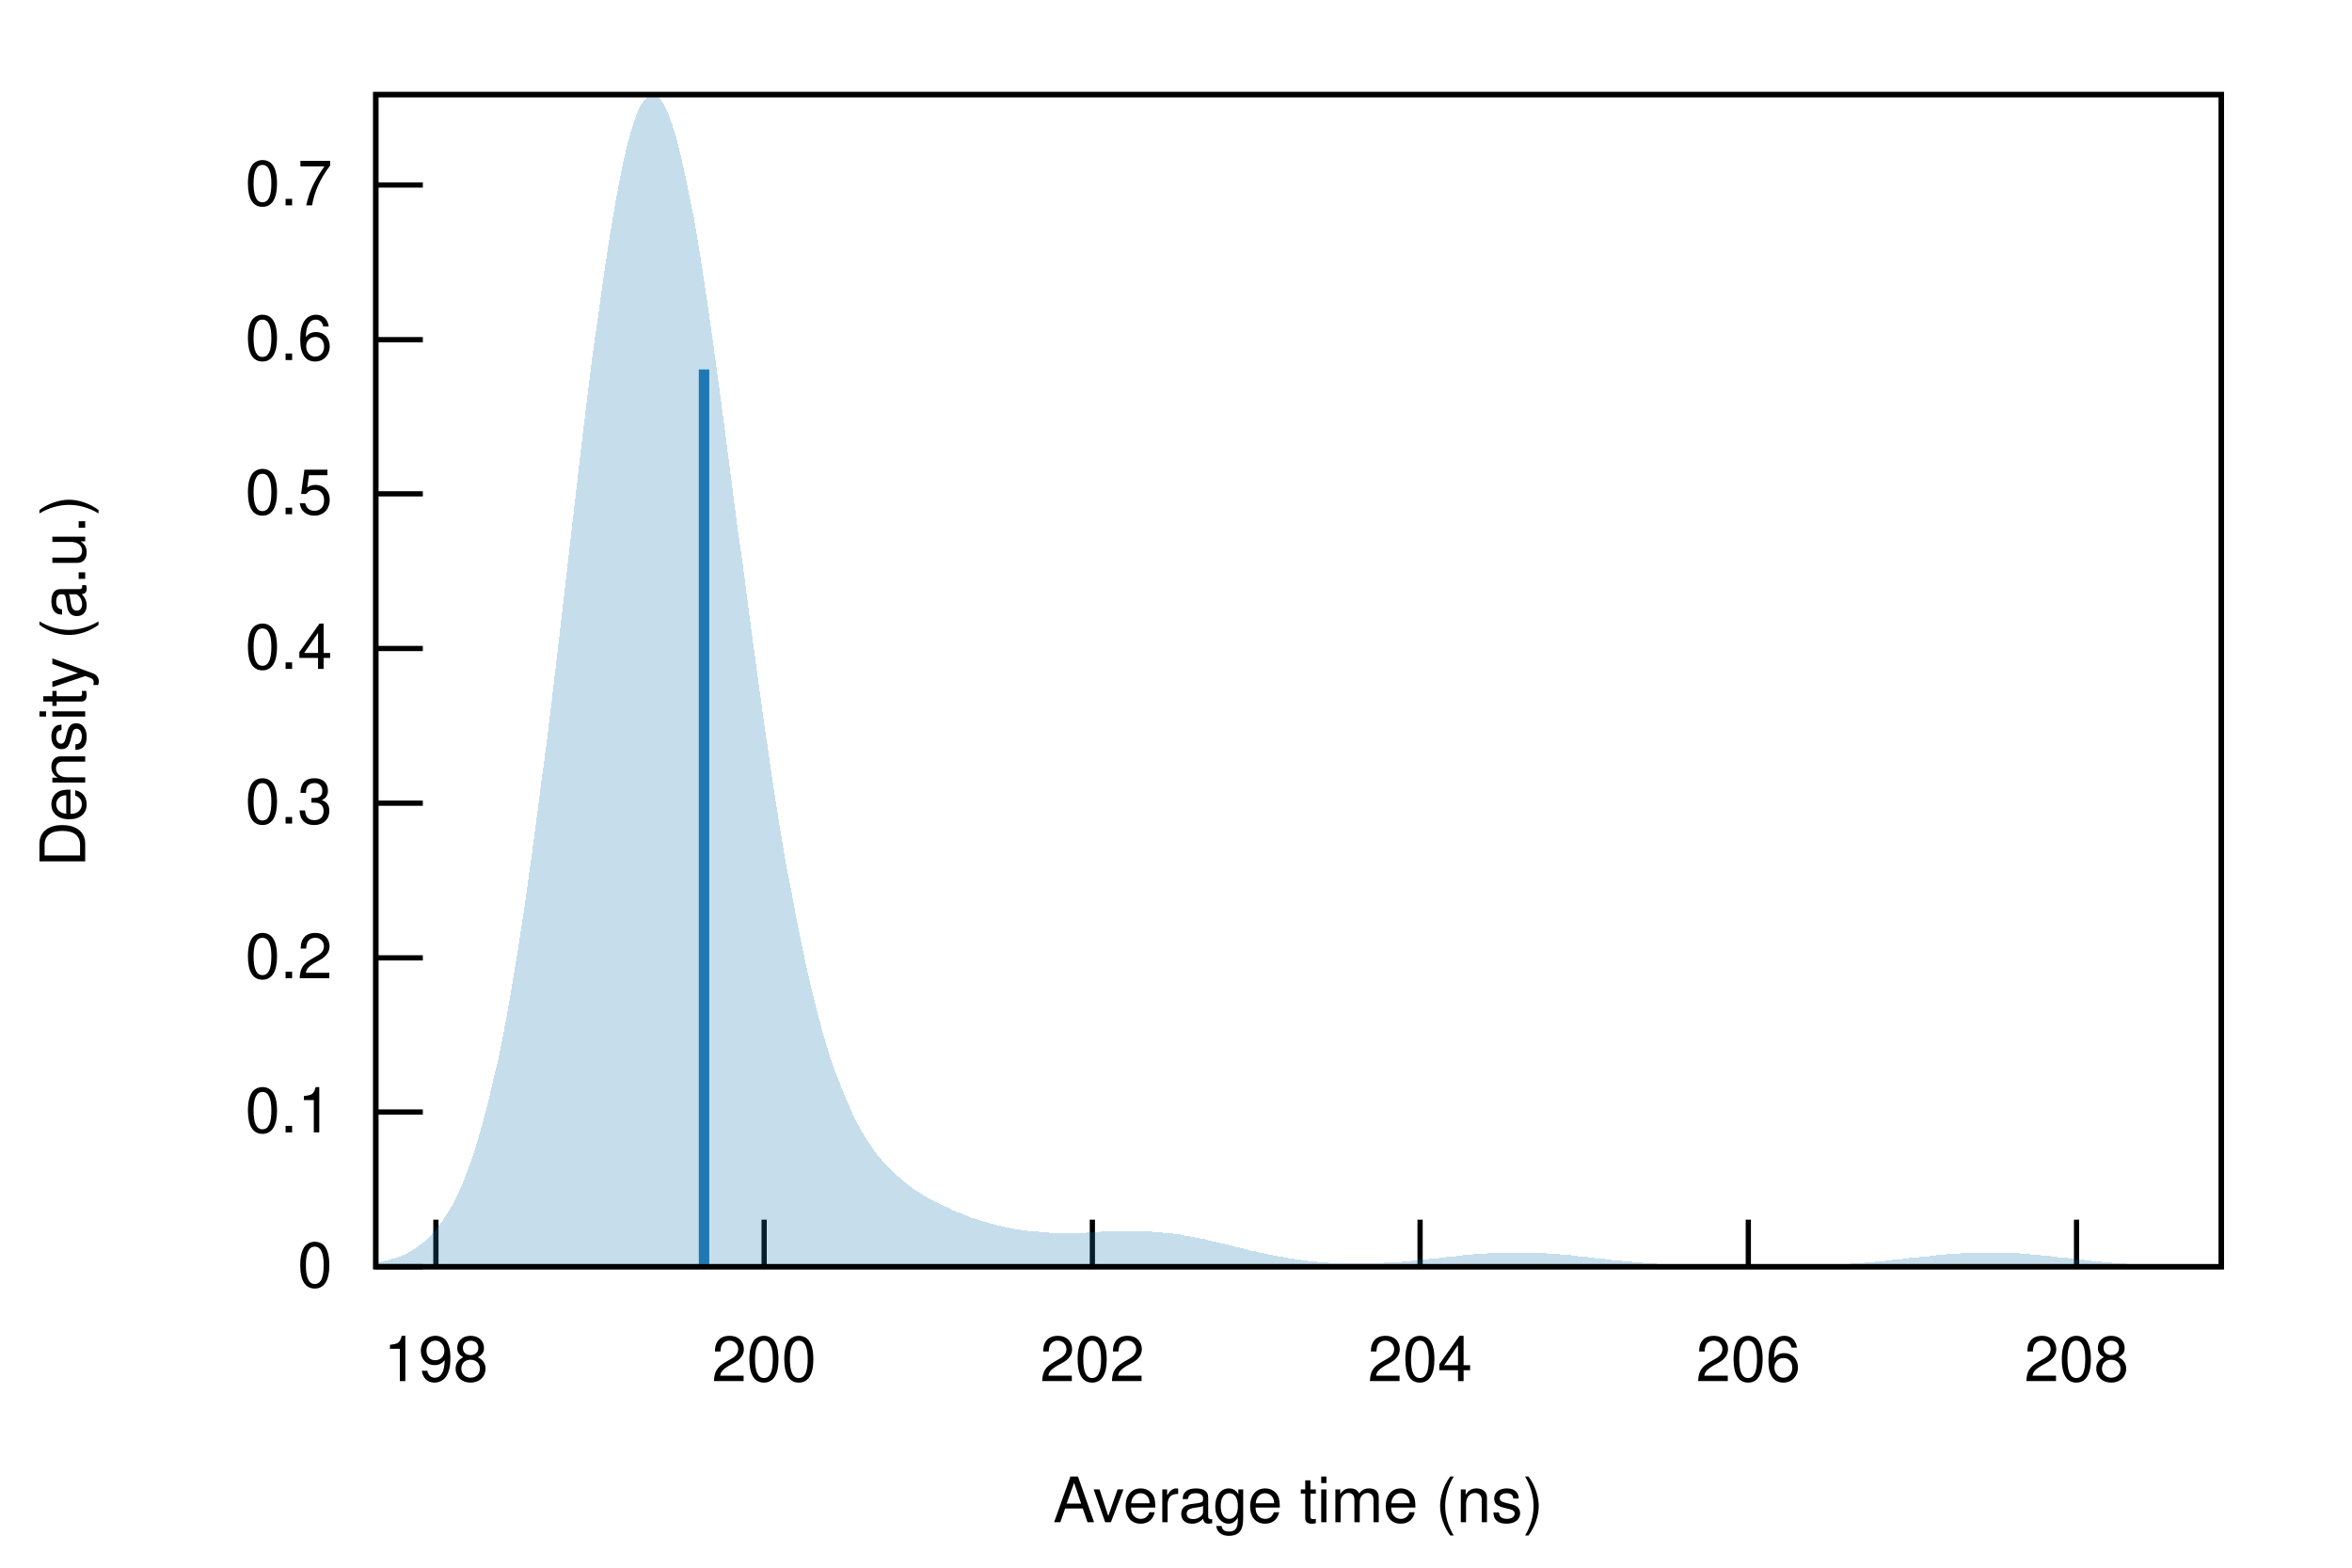
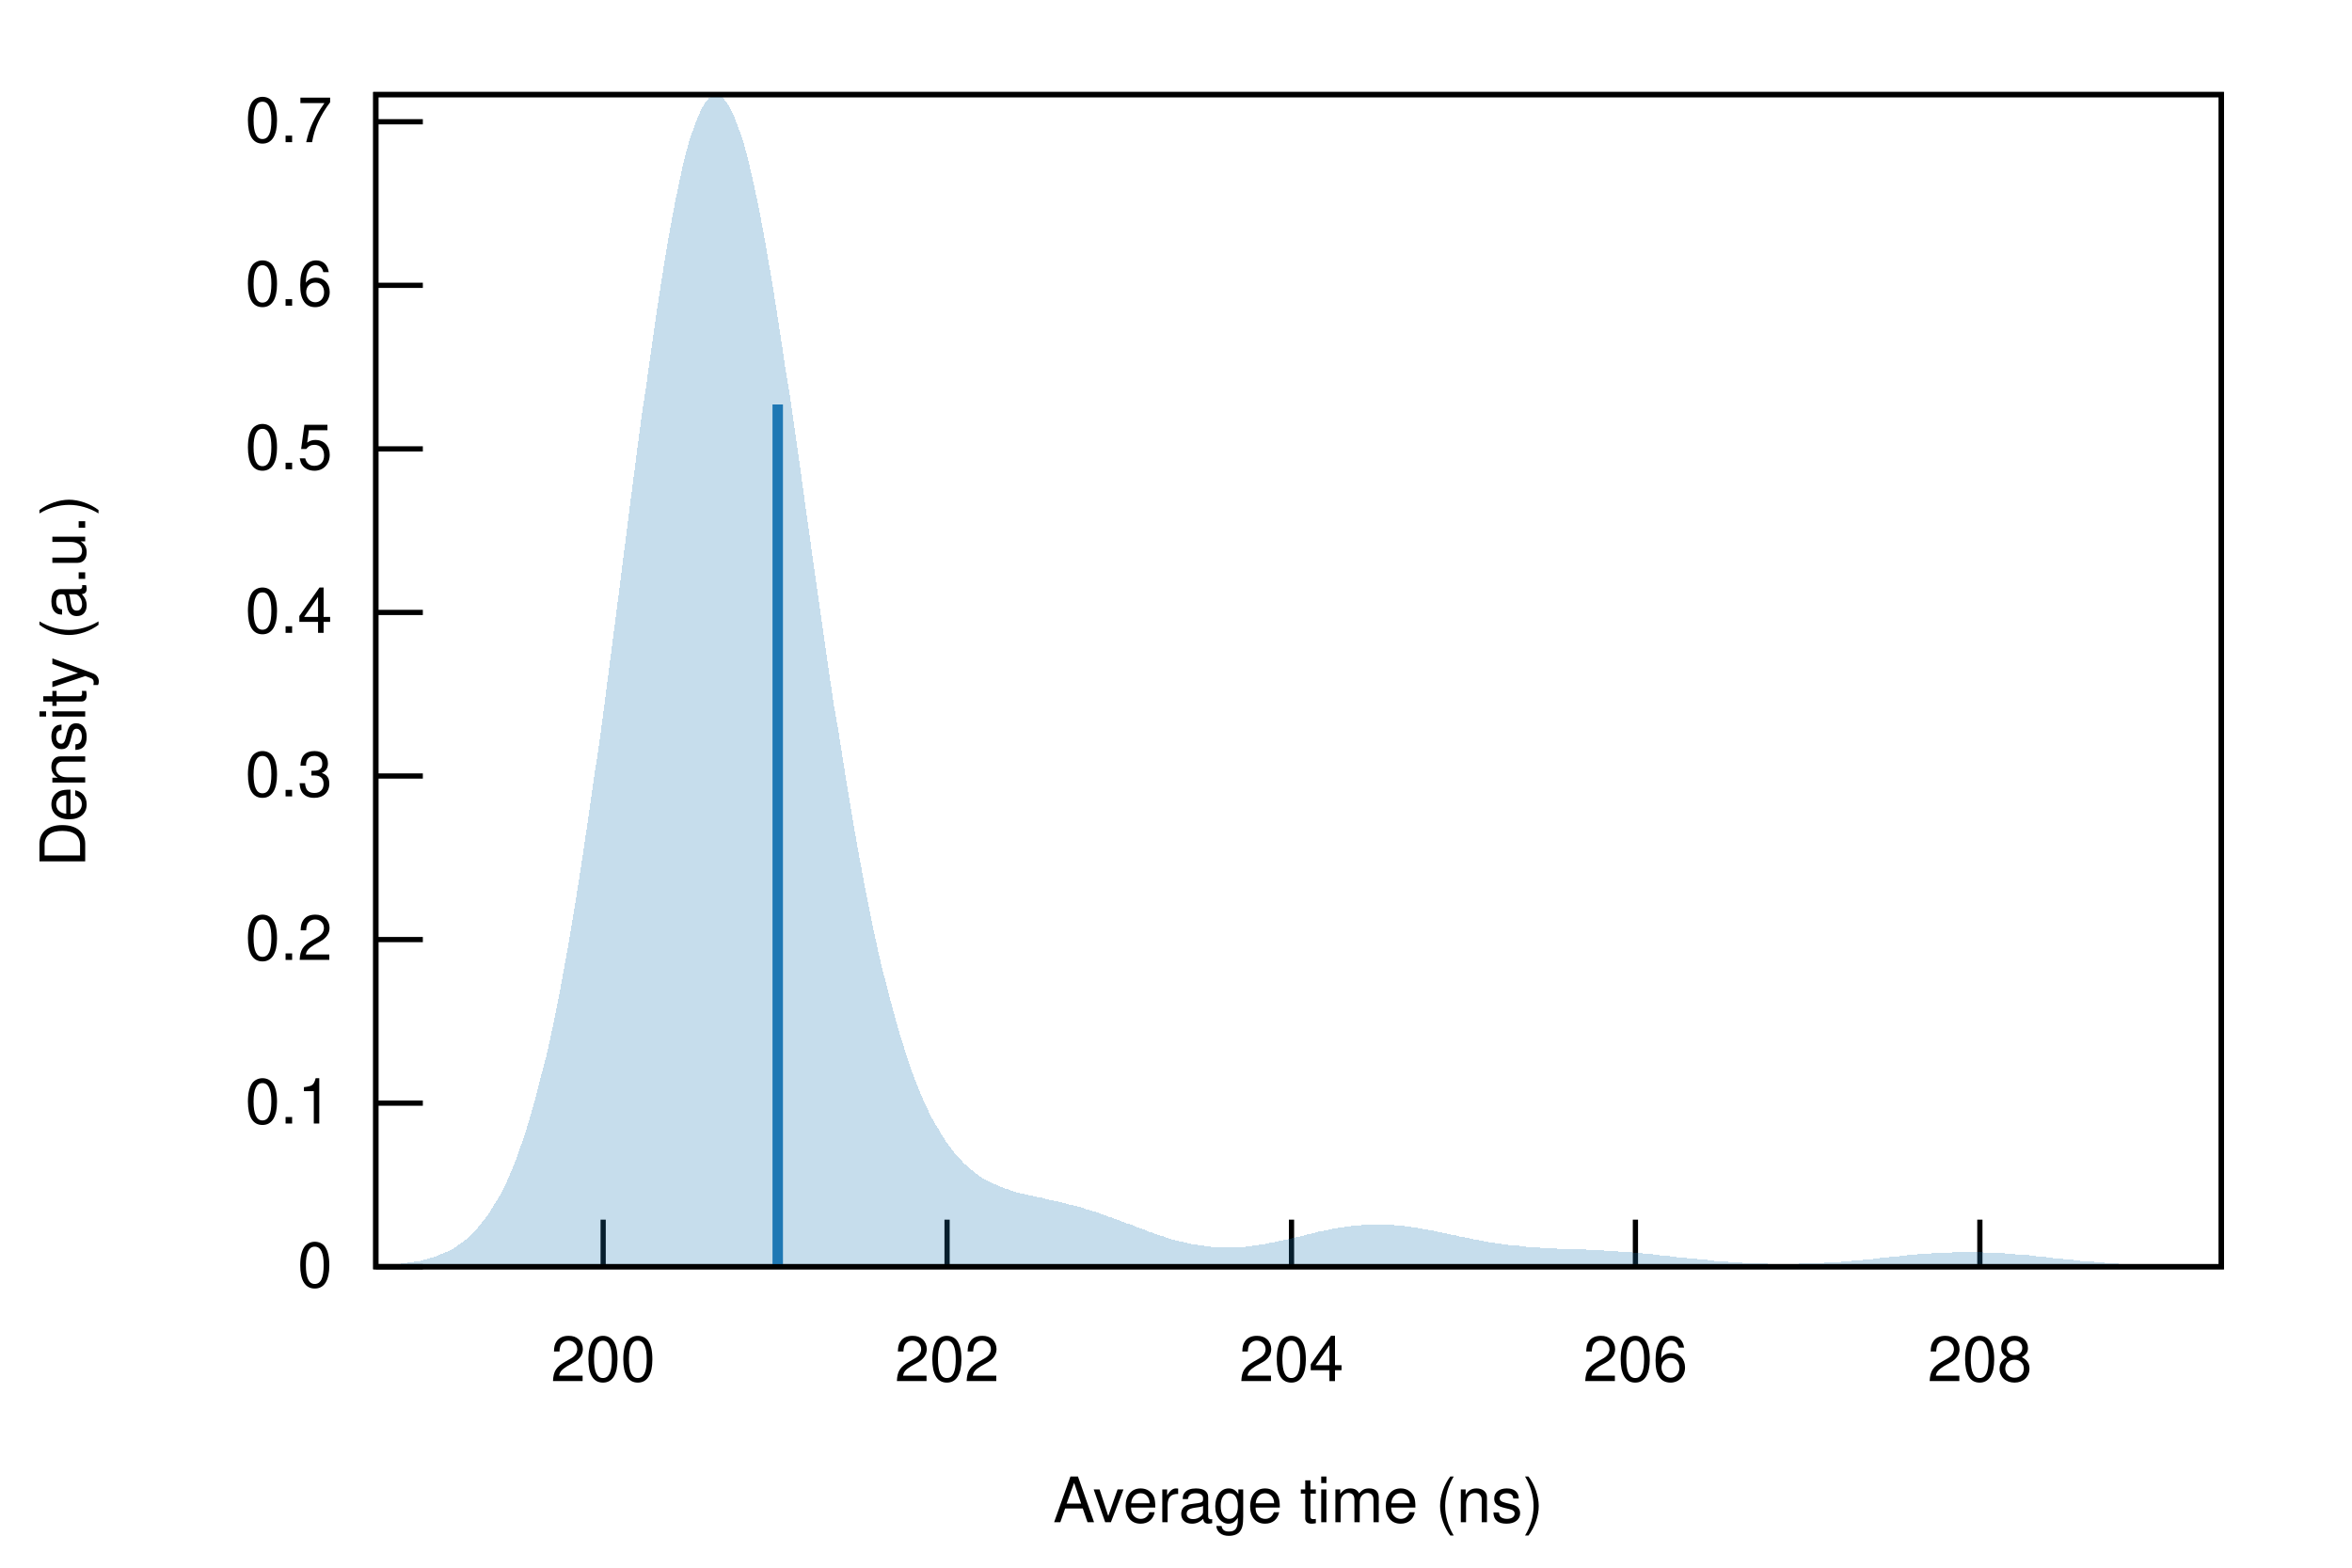
<svg xmlns="http://www.w3.org/2000/svg" xmlns:xlink="http://www.w3.org/1999/xlink" viewBox="0 0 450 300">
  <g id="gnuplot_canvas">
    <rect x="0" y="0" width="450" height="300" fill="none" />
    <defs>
      <circle id="gpDot" r="0.5" stroke-width="0.5" />
      <path id="gpPt0" stroke-width="0.222" stroke="currentColor" d="M-1,0 h2 M0,-1 v2" />
      <path id="gpPt1" stroke-width="0.222" stroke="currentColor" d="M-1,-1 L1,1 M1,-1 L-1,1" />
      <path id="gpPt2" stroke-width="0.222" stroke="currentColor" d="M-1,0 L1,0 M0,-1 L0,1 M-1,-1 L1,1 M-1,1 L1,-1" />
      <rect id="gpPt3" stroke-width="0.222" stroke="currentColor" x="-1" y="-1" width="2" height="2" />
      <rect id="gpPt4" stroke-width="0.222" stroke="currentColor" fill="currentColor" x="-1" y="-1" width="2" height="2" />
      <circle id="gpPt5" stroke-width="0.222" stroke="currentColor" cx="0" cy="0" r="1" />
      <use xlink:href="#gpPt5" id="gpPt6" fill="currentColor" stroke="none" />
      <path id="gpPt7" stroke-width="0.222" stroke="currentColor" d="M0,-1.33 L-1.33,0.67 L1.33,0.67 z" />
      <use xlink:href="#gpPt7" id="gpPt8" fill="currentColor" stroke="none" />
      <use xlink:href="#gpPt7" id="gpPt9" stroke="currentColor" transform="rotate(180)" />
      <use xlink:href="#gpPt9" id="gpPt10" fill="currentColor" stroke="none" />
      <use xlink:href="#gpPt3" id="gpPt11" stroke="currentColor" transform="rotate(45)" />
      <use xlink:href="#gpPt11" id="gpPt12" fill="currentColor" stroke="none" />
      <path id="gpPt13" stroke-width="0.222" stroke="currentColor" d="M0,1.330 L1.265,0.411 L0.782,-1.067 L-0.782,-1.076 L-1.265,0.411 z" />
      <use xlink:href="#gpPt13" id="gpPt14" fill="currentColor" stroke="none" />
      <filter id="textbox" filterUnits="objectBoundingBox" x="0" y="0" height="1" width="1">
        <feFlood flood-color="white" flood-opacity="1" result="bgnd" />
        <feComposite in="SourceGraphic" in2="bgnd" operator="atop" />
      </filter>
      <filter id="greybox" filterUnits="objectBoundingBox" x="0" y="0" height="1" width="1">
        <feFlood flood-color="lightgrey" flood-opacity="1" result="grey" />
        <feComposite in="SourceGraphic" in2="grey" operator="atop" />
      </filter>
    </defs>
    <g fill="none" color="white" stroke="currentColor" stroke-width="1.00" stroke-linecap="butt" stroke-linejoin="miter">
</g>
    <g fill="none" color="black" stroke="currentColor" stroke-width="1.00" stroke-linecap="butt" stroke-linejoin="miter">
      <path stroke="black" d="M71.9,242.4 L80.9,242.4  " />
      <g transform="translate(63.6,246.3)" stroke="none" fill="black" font-family="Helvetica" font-size="12.00" text-anchor="end">
        <text>
          <tspan font-family="Helvetica"> 0</tspan>
        </text>
      </g>
    </g>
    <g fill="none" color="black" stroke="currentColor" stroke-width="1.00" stroke-linecap="butt" stroke-linejoin="miter">
-       <path stroke="black" d="M71.9,212.8 L80.9,212.8  " />
-       <g transform="translate(63.6,216.7)" stroke="none" fill="black" font-family="Helvetica" font-size="12.00" text-anchor="end">
+       <path stroke="black" d="M71.9,211.1 L80.9,211.1  " />
+       <g transform="translate(63.6,215.0)" stroke="none" fill="black" font-family="Helvetica" font-size="12.00" text-anchor="end">
        <text>
          <tspan font-family="Helvetica"> 0.1</tspan>
        </text>
      </g>
    </g>
    <g fill="none" color="black" stroke="currentColor" stroke-width="1.00" stroke-linecap="butt" stroke-linejoin="miter">
-       <path stroke="black" d="M71.9,183.3 L80.9,183.3  " />
-       <g transform="translate(63.6,187.2)" stroke="none" fill="black" font-family="Helvetica" font-size="12.00" text-anchor="end">
+       <path stroke="black" d="M71.9,179.8 L80.9,179.8  " />
+       <g transform="translate(63.6,183.7)" stroke="none" fill="black" font-family="Helvetica" font-size="12.00" text-anchor="end">
        <text>
          <tspan font-family="Helvetica"> 0.2</tspan>
        </text>
      </g>
    </g>
    <g fill="none" color="black" stroke="currentColor" stroke-width="1.00" stroke-linecap="butt" stroke-linejoin="miter">
-       <path stroke="black" d="M71.9,153.7 L80.9,153.7  " />
-       <g transform="translate(63.6,157.6)" stroke="none" fill="black" font-family="Helvetica" font-size="12.00" text-anchor="end">
+       <path stroke="black" d="M71.9,148.5 L80.9,148.5  " />
+       <g transform="translate(63.6,152.4)" stroke="none" fill="black" font-family="Helvetica" font-size="12.00" text-anchor="end">
        <text>
          <tspan font-family="Helvetica"> 0.3</tspan>
        </text>
      </g>
    </g>
    <g fill="none" color="black" stroke="currentColor" stroke-width="1.00" stroke-linecap="butt" stroke-linejoin="miter">
-       <path stroke="black" d="M71.9,124.1 L80.9,124.1  " />
-       <g transform="translate(63.6,128.0)" stroke="none" fill="black" font-family="Helvetica" font-size="12.00" text-anchor="end">
+       <path stroke="black" d="M71.9,117.2 L80.9,117.2  " />
+       <g transform="translate(63.6,121.1)" stroke="none" fill="black" font-family="Helvetica" font-size="12.00" text-anchor="end">
        <text>
          <tspan font-family="Helvetica"> 0.4</tspan>
        </text>
      </g>
    </g>
    <g fill="none" color="black" stroke="currentColor" stroke-width="1.00" stroke-linecap="butt" stroke-linejoin="miter">
-       <path stroke="black" d="M71.9,94.5 L80.9,94.5  " />
-       <g transform="translate(63.6,98.4)" stroke="none" fill="black" font-family="Helvetica" font-size="12.00" text-anchor="end">
+       <path stroke="black" d="M71.9,85.9 L80.9,85.9  " />
+       <g transform="translate(63.6,89.8)" stroke="none" fill="black" font-family="Helvetica" font-size="12.00" text-anchor="end">
        <text>
          <tspan font-family="Helvetica"> 0.5</tspan>
        </text>
      </g>
    </g>
    <g fill="none" color="black" stroke="currentColor" stroke-width="1.00" stroke-linecap="butt" stroke-linejoin="miter">
-       <path stroke="black" d="M71.9,65.0 L80.9,65.0  " />
-       <g transform="translate(63.6,68.9)" stroke="none" fill="black" font-family="Helvetica" font-size="12.00" text-anchor="end">
+       <path stroke="black" d="M71.9,54.6 L80.9,54.6  " />
+       <g transform="translate(63.6,58.5)" stroke="none" fill="black" font-family="Helvetica" font-size="12.00" text-anchor="end">
        <text>
          <tspan font-family="Helvetica"> 0.6</tspan>
        </text>
      </g>
    </g>
    <g fill="none" color="black" stroke="currentColor" stroke-width="1.00" stroke-linecap="butt" stroke-linejoin="miter">
-       <path stroke="black" d="M71.9,35.4 L80.9,35.4  " />
-       <g transform="translate(63.6,39.3)" stroke="none" fill="black" font-family="Helvetica" font-size="12.00" text-anchor="end">
+       <path stroke="black" d="M71.9,23.3 L80.9,23.3  " />
+       <g transform="translate(63.6,27.2)" stroke="none" fill="black" font-family="Helvetica" font-size="12.00" text-anchor="end">
        <text>
          <tspan font-family="Helvetica"> 0.7</tspan>
        </text>
      </g>
    </g>
    <g fill="none" color="black" stroke="currentColor" stroke-width="1.00" stroke-linecap="butt" stroke-linejoin="miter">
-       <path stroke="black" d="M83.4,242.4 L83.4,233.4  " />
-       <g transform="translate(83.4,264.3)" stroke="none" fill="black" font-family="Helvetica" font-size="12.00" text-anchor="middle">
-         <text>
-           <tspan font-family="Helvetica"> 198</tspan>
-         </text>
-       </g>
-     </g>
-     <g fill="none" color="black" stroke="currentColor" stroke-width="1.00" stroke-linecap="butt" stroke-linejoin="miter">
-       <path stroke="black" d="M146.2,242.4 L146.2,233.4  " />
-       <g transform="translate(146.2,264.3)" stroke="none" fill="black" font-family="Helvetica" font-size="12.00" text-anchor="middle">
+       <path stroke="black" d="M115.4,242.4 L115.4,233.4  " />
+       <g transform="translate(115.4,264.3)" stroke="none" fill="black" font-family="Helvetica" font-size="12.00" text-anchor="middle">
        <text>
          <tspan font-family="Helvetica"> 200</tspan>
        </text>
      </g>
    </g>
    <g fill="none" color="black" stroke="currentColor" stroke-width="1.00" stroke-linecap="butt" stroke-linejoin="miter">
-       <path stroke="black" d="M209.0,242.4 L209.0,233.4  " />
-       <g transform="translate(209.0,264.3)" stroke="none" fill="black" font-family="Helvetica" font-size="12.00" text-anchor="middle">
+       <path stroke="black" d="M181.2,242.4 L181.2,233.4  " />
+       <g transform="translate(181.2,264.3)" stroke="none" fill="black" font-family="Helvetica" font-size="12.00" text-anchor="middle">
        <text>
          <tspan font-family="Helvetica"> 202</tspan>
        </text>
      </g>
    </g>
    <g fill="none" color="black" stroke="currentColor" stroke-width="1.00" stroke-linecap="butt" stroke-linejoin="miter">
-       <path stroke="black" d="M271.7,242.4 L271.7,233.4  " />
-       <g transform="translate(271.7,264.3)" stroke="none" fill="black" font-family="Helvetica" font-size="12.00" text-anchor="middle">
+       <path stroke="black" d="M247.1,242.4 L247.1,233.4  " />
+       <g transform="translate(247.1,264.3)" stroke="none" fill="black" font-family="Helvetica" font-size="12.00" text-anchor="middle">
        <text>
          <tspan font-family="Helvetica"> 204</tspan>
        </text>
      </g>
    </g>
    <g fill="none" color="black" stroke="currentColor" stroke-width="1.00" stroke-linecap="butt" stroke-linejoin="miter">
-       <path stroke="black" d="M334.5,242.4 L334.5,233.4  " />
-       <g transform="translate(334.5,264.3)" stroke="none" fill="black" font-family="Helvetica" font-size="12.00" text-anchor="middle">
+       <path stroke="black" d="M312.9,242.4 L312.9,233.4  " />
+       <g transform="translate(312.9,264.3)" stroke="none" fill="black" font-family="Helvetica" font-size="12.00" text-anchor="middle">
        <text>
          <tspan font-family="Helvetica"> 206</tspan>
        </text>
      </g>
    </g>
    <g fill="none" color="black" stroke="currentColor" stroke-width="1.00" stroke-linecap="butt" stroke-linejoin="miter">
-       <path stroke="black" d="M397.3,242.4 L397.3,233.4  " />
-       <g transform="translate(397.3,264.3)" stroke="none" fill="black" font-family="Helvetica" font-size="12.00" text-anchor="middle">
+       <path stroke="black" d="M378.8,242.4 L378.8,233.4  " />
+       <g transform="translate(378.8,264.3)" stroke="none" fill="black" font-family="Helvetica" font-size="12.00" text-anchor="middle">
        <text>
          <tspan font-family="Helvetica"> 208</tspan>
        </text>
      </g>
    </g>
    <g fill="none" color="black" stroke="currentColor" stroke-width="1.00" stroke-linecap="butt" stroke-linejoin="miter">
</g>
    <g fill="none" color="black" stroke="currentColor" stroke-width="1.00" stroke-linecap="butt" stroke-linejoin="miter">
      <path stroke="black" d="M71.9,18.1 L71.9,242.4 L425.0,242.4 L425.0,18.1 L71.9,18.1 Z  " />
    </g>
    <g fill="none" color="black" stroke="currentColor" stroke-width="1.00" stroke-linecap="butt" stroke-linejoin="miter">
      <g transform="translate(16.3,130.3) rotate(270)" stroke="none" fill="black" font-family="Helvetica" font-size="12.00" text-anchor="middle">
        <text>
          <tspan font-family="Helvetica">Density (a.u.)</tspan>
        </text>
      </g>
    </g>
    <g fill="none" color="black" stroke="currentColor" stroke-width="1.00" stroke-linecap="butt" stroke-linejoin="miter">
      <g transform="translate(248.4,291.3)" stroke="none" fill="black" font-family="Helvetica" font-size="12.00" text-anchor="middle">
        <text>
          <tspan font-family="Helvetica">Average time (ns)</tspan>
        </text>
      </g>
    </g>
    <g fill="none" color="black" stroke="currentColor" stroke-width="1.00" stroke-linecap="butt" stroke-linejoin="miter">
</g>
    <g id="gnuplot_plot_1">
      <g fill="none" color="black" stroke="currentColor" stroke-width="1.00" stroke-linecap="butt" stroke-linejoin="miter">
        <g stroke="none" shape-rendering="crispEdges">
-           <polygon fill="rgb( 31, 120, 180)" fill-opacity="0.25" points="71.9,241.7 72.6,241.5 73.3,241.4 74.0,241.2 74.7,241.0 75.4,240.8 76.1,240.6 76.9,240.3 77.6,240.0 78.3,239.6 79.0,239.2 79.7,238.7 80.4,238.2 81.1,237.7 81.8,237.0 82.5,236.3 83.2,235.5 83.9,234.6 84.6,233.7 85.3,232.6 86.1,231.4 86.8,230.1 87.5,228.7 88.2,227.2 88.9,225.5 89.6,223.6 90.3,221.7 91.0,219.5 91.7,217.2 92.4,214.7 93.1,212.0 93.8,209.2 94.5,206.1 95.3,202.9 96.0,199.4 96.7,195.8 97.4,191.9 98.1,187.8 98.8,183.6 99.5,179.1 100.2,174.5 100.9,169.6 101.6,164.6 102.3,159.4 103.0,154.1 103.7,148.6 104.5,142.9 105.2,137.1 105.9,131.3 106.6,125.3 107.3,119.3 108.0,113.3 108.7,107.2 109.4,101.1 110.1,95.1 110.8,89.1 111.5,83.1 112.2,77.3 112.9,71.7 113.6,66.2 114.4,60.8 115.1,55.7 115.8,50.8 116.5,46.2 117.2,41.9 117.9,37.9 118.6,34.2 119.3,30.8 120.0,27.8 120.7,25.2 121.4,23.0 122.1,21.2 122.8,19.8 123.6,18.8 124.3,18.3 125.0,18.1 125.7,18.4 126.4,19.0 127.1,20.1 127.8,21.6 128.5,23.5 129.2,25.7 129.9,28.3 130.6,31.3 131.3,34.5 132.0,38.1 132.8,41.9 133.5,46.0 134.2,50.4 134.9,55.0 135.6,59.7 136.3,64.6 137.0,69.7 137.7,74.9 138.4,80.1 139.1,85.5 139.8,90.9 140.5,96.3 141.2,101.7 142.0,107.2 142.7,112.5 143.4,117.9 144.1,123.1 144.8,128.3 145.5,133.4 146.2,138.4 146.9,143.2 147.6,148.0 148.3,152.6 149.0,157.0 149.7,161.3 150.4,165.4 151.2,169.4 151.9,173.2 152.6,176.9 153.3,180.3 154.0,183.7 154.7,186.8 155.4,189.8 156.1,192.6 156.8,195.3 157.5,197.9 158.2,200.2 158.9,202.5 159.6,204.6 160.4,206.6 161.1,208.4 161.8,210.1 162.5,211.7 163.2,213.3 163.9,214.7 164.6,216.0 165.3,217.2 166.0,218.3 166.7,219.4 167.4,220.4 168.1,221.3 168.8,222.1 169.6,222.9 170.3,223.7 171.0,224.4 171.7,225.0 172.4,225.6 173.1,226.2 173.8,226.8 174.5,227.3 175.2,227.8 175.9,228.2 176.6,228.7 177.3,229.1 178.0,229.5 178.7,229.9 179.5,230.2 180.2,230.6 180.9,230.9 181.6,231.2 182.3,231.6 183.0,231.9 183.7,232.1 184.4,232.4 185.1,232.7 185.8,233.0 186.5,233.2 187.2,233.4 187.9,233.7 188.7,233.9 189.4,234.1 190.1,234.3 190.8,234.5 191.5,234.6 192.2,234.8 192.9,234.9 193.6,235.1 194.3,235.2 195.0,235.3 195.7,235.4 196.4,235.5 197.1,235.6 197.9,235.7 198.6,235.7 199.3,235.8 200.0,235.8 200.7,235.9 201.4,235.9 202.1,235.9 202.8,235.9 203.5,235.9 204.2,235.9 204.9,235.9 205.6,235.9 206.3,235.9 207.1,235.9 207.8,235.9 208.5,235.8 209.2,235.8 209.9,235.8 210.6,235.7 211.3,235.7 212.0,235.7 212.7,235.7 213.4,235.6 214.1,235.6 214.8,235.6 215.5,235.6 216.3,235.6 217.0,235.6 217.7,235.6 218.4,235.6 219.1,235.6 219.8,235.7 220.5,235.7 221.2,235.8 221.9,235.8 222.6,235.9 223.3,236.0 224.0,236.0 224.7,236.1 225.5,236.2 226.2,236.3 226.9,236.5 227.6,236.6 228.3,236.7 229.0,236.9 229.7,237.0 230.4,237.1 231.1,237.3 231.8,237.5 232.5,237.6 233.2,237.8 233.9,238.0 234.7,238.1 235.4,238.3 236.1,238.5 236.8,238.7 237.5,238.8 238.2,239.0 238.9,239.2 239.6,239.4 240.3,239.5 241.0,239.7 241.7,239.8 242.4,240.0 243.1,240.1 243.9,240.3 244.6,240.4 245.3,240.5 246.0,240.7 246.7,240.8 247.4,240.9 248.1,241.0 248.8,241.1 249.5,241.2 250.2,241.3 250.9,241.4 251.6,241.4 252.3,241.5 253.0,241.6 253.8,241.6 254.5,241.7 255.2,241.7 255.9,241.7 256.6,241.8 257.3,241.8 258.0,241.8 258.7,241.8 259.4,241.8 260.1,241.8 260.8,241.8 261.5,241.8 262.2,241.8 263.0,241.7 263.7,241.7 264.4,241.7 265.1,241.6 265.8,241.6 266.5,241.6 267.2,241.5 267.9,241.5 268.6,241.4 269.3,241.3 270.0,241.3 270.7,241.2 271.4,241.1 272.2,241.1 272.9,241.0 273.6,240.9 274.3,240.8 275.0,240.8 275.7,240.7 276.4,240.6 277.1,240.5 277.8,240.5 278.5,240.4 279.2,240.3 279.9,240.2 280.6,240.2 281.4,240.1 282.1,240.0 282.8,240.0 283.5,239.9 284.2,239.9 284.9,239.8 285.6,239.8 286.3,239.7 287.0,239.7 287.7,239.7 288.4,239.7 289.1,239.7 289.8,239.7 290.6,239.7 291.3,239.7 292.0,239.7 292.7,239.7 293.4,239.7 294.1,239.7 294.8,239.8 295.5,239.8 296.2,239.9 296.9,239.9 297.6,240.0 298.3,240.0 299.0,240.1 299.8,240.2 300.5,240.2 301.2,240.3 301.9,240.4 302.6,240.5 303.3,240.5 304.0,240.6 304.7,240.7 305.4,240.8 306.1,240.9 306.8,240.9 307.5,241.0 308.2,241.1 309.0,241.2 309.7,241.2 310.4,241.3 311.1,241.4 311.8,241.4 312.5,241.5 313.2,241.6 313.9,241.6 314.6,241.7 315.3,241.7 316.0,241.8 316.7,241.8 317.4,241.9 318.2,241.9 318.9,242.0 319.6,242.0 320.3,242.0 321.0,242.1 321.7,242.1 322.4,242.1 323.1,242.2 323.8,242.2 324.5,242.2 325.2,242.2 325.9,242.2 326.6,242.3 327.3,242.3 328.1,242.3 328.8,242.3 329.5,242.3 330.2,242.3 330.9,242.3 331.6,242.3 332.3,242.3 333.0,242.3 333.7,242.3 334.4,242.3 335.1,242.3 335.8,242.3 336.5,242.3 337.3,242.3 338.0,242.3 338.7,242.3 339.4,242.3 340.1,242.3 340.8,242.3 341.5,242.3 342.2,242.3 342.9,242.3 343.6,242.3 344.3,242.3 345.0,242.2 345.7,242.2 346.5,242.2 347.2,242.2 347.9,242.2 348.6,242.1 349.3,242.1 350.0,242.1 350.7,242.0 351.4,242.0 352.1,242.0 352.8,241.9 353.5,241.9 354.2,241.8 354.9,241.8 355.7,241.7 356.4,241.7 357.1,241.6 357.8,241.5 358.5,241.5 359.2,241.4 359.9,241.4 360.6,241.3 361.3,241.2 362.0,241.1 362.7,241.1 363.4,241.0 364.1,240.9 364.9,240.8 365.6,240.7 366.3,240.7 367.0,240.6 367.7,240.5 368.4,240.4 369.1,240.4 369.8,240.3 370.5,240.2 371.2,240.1 371.9,240.1 372.6,240.0 373.3,240.0 374.1,239.9 374.8,239.9 375.5,239.8 376.2,239.8 376.9,239.7 377.6,239.7 378.3,239.7 379.0,239.7 379.7,239.7 380.4,239.7 381.1,239.7 381.8,239.7 382.5,239.7 383.3,239.7 384.0,239.7 384.7,239.8 385.4,239.8 386.1,239.8 386.8,239.9 387.5,239.9 388.2,240.0 388.9,240.1 389.6,240.1 390.3,240.2 391.0,240.3 391.7,240.3 392.4,240.4 393.2,240.5 393.9,240.6 394.6,240.7 395.3,240.7 396.0,240.8 396.7,240.9 397.4,241.0 398.1,241.0 398.8,241.1 399.5,241.2 400.2,241.3 400.9,241.3 401.6,241.4 402.4,241.5 403.1,241.5 403.8,241.6 404.5,241.7 405.2,241.7 405.9,241.8 406.6,241.8 407.3,241.9 408.0,241.9 408.7,242.0 409.4,242.0 410.1,242.0 410.8,242.1 411.6,242.1 412.3,242.1 413.0,242.2 413.7,242.2 414.4,242.2 415.1,242.2 415.8,242.2 416.5,242.3 417.2,242.3 417.9,242.3 418.6,242.3 419.3,242.3 420.0,242.3 420.8,242.3 421.5,242.3 422.2,242.3 422.9,242.4 423.6,242.4 424.3,242.4 425.0,242.4 425.0,242.4 424.3,242.4 423.6,242.4 422.9,242.4 422.2,242.4 421.5,242.4 420.8,242.4 420.0,242.4 419.3,242.4 418.6,242.4 417.9,242.4 417.2,242.4 416.5,242.4 415.8,242.4 415.1,242.4 414.4,242.4 413.7,242.4 413.0,242.4 412.3,242.4 411.6,242.4 410.8,242.4 410.1,242.4 409.4,242.4 408.7,242.4 408.0,242.4 407.3,242.4 406.6,242.4 405.9,242.4 405.2,242.4 404.5,242.4 403.8,242.4 403.1,242.4 402.4,242.4 401.6,242.4 400.9,242.4 400.2,242.4 399.5,242.4 398.8,242.4 398.1,242.4 397.4,242.4 396.7,242.4 396.0,242.4 395.3,242.4 394.6,242.4 393.9,242.4 393.2,242.4 392.4,242.4 391.7,242.4 391.0,242.4 390.3,242.4 389.6,242.4 388.9,242.4 388.2,242.4 387.5,242.4 386.8,242.4 386.1,242.4 385.4,242.4 384.7,242.4 384.0,242.4 383.3,242.4 382.5,242.4 381.8,242.4 381.1,242.4 380.4,242.4 379.7,242.4 379.0,242.4 378.3,242.4 377.6,242.4 376.9,242.4 376.2,242.4 375.5,242.4 374.8,242.4 374.1,242.4 373.3,242.4 372.6,242.4 371.9,242.4 371.2,242.4 370.5,242.4 369.8,242.4 369.1,242.4 368.4,242.4 367.7,242.4 367.0,242.4 366.3,242.4 365.6,242.4 364.9,242.4 364.1,242.4 363.4,242.4 362.7,242.4 362.0,242.4 361.3,242.4 360.6,242.4 359.9,242.4 359.2,242.4 358.5,242.4 357.8,242.4 357.1,242.4 356.4,242.4 355.7,242.4 354.9,242.4 354.2,242.4 353.5,242.4 352.8,242.4 352.1,242.4 351.4,242.4 350.7,242.4 350.0,242.4 349.3,242.4 348.6,242.4 347.9,242.4 347.2,242.4 346.5,242.4 345.7,242.4 345.0,242.4 344.3,242.4 343.6,242.4 342.9,242.4 342.2,242.4 341.5,242.4 340.8,242.4 340.1,242.4 339.4,242.4 338.7,242.4 338.0,242.4 337.3,242.4 336.5,242.4 335.8,242.4 335.1,242.4 334.4,242.4 333.7,242.4 333.0,242.4 332.3,242.4 331.6,242.4 330.9,242.4 330.2,242.4 329.5,242.4 328.8,242.4 328.1,242.4 327.3,242.4 326.6,242.4 325.9,242.4 325.2,242.4 324.5,242.4 323.8,242.4 323.1,242.4 322.4,242.4 321.7,242.4 321.0,242.4 320.3,242.4 319.6,242.4 318.9,242.4 318.2,242.4 317.4,242.4 316.7,242.4 316.0,242.4 315.3,242.4 314.6,242.4 313.9,242.4 313.2,242.4 312.5,242.4 311.8,242.4 311.1,242.4 310.4,242.4 309.7,242.4 309.0,242.4 308.2,242.4 307.5,242.4 306.8,242.4 306.1,242.4 305.4,242.4 304.7,242.4 304.0,242.4 303.3,242.4 302.6,242.4 301.9,242.4 301.2,242.4 300.5,242.4 299.8,242.4 299.0,242.4 298.3,242.4 297.6,242.4 296.9,242.4 296.2,242.4 295.5,242.4 294.8,242.4 294.1,242.4 293.4,242.4 292.7,242.4 292.0,242.4 291.3,242.4 290.6,242.4 289.8,242.4 289.1,242.4 288.4,242.4 287.7,242.4 287.0,242.4 286.3,242.4 285.6,242.4 284.9,242.4 284.2,242.4 283.5,242.4 282.8,242.4 282.1,242.4 281.4,242.4 280.6,242.4 279.9,242.4 279.2,242.4 278.5,242.4 277.8,242.4 277.1,242.4 276.4,242.4 275.7,242.4 275.0,242.4 274.3,242.4 273.6,242.4 272.9,242.4 272.2,242.4 271.4,242.4 270.7,242.4 270.0,242.4 269.3,242.4 268.6,242.4 267.9,242.4 267.2,242.4 266.5,242.4 265.8,242.4 265.1,242.4 264.4,242.4 263.7,242.4 263.0,242.4 262.2,242.4 261.5,242.4 260.8,242.4 260.1,242.4 259.4,242.4 258.7,242.4 258.0,242.4 257.3,242.4 256.6,242.4 255.9,242.4 255.2,242.4 254.5,242.4 253.8,242.4 253.0,242.4 252.3,242.4 251.6,242.4 250.9,242.4 250.2,242.4 249.5,242.4 248.8,242.4 248.1,242.4 247.4,242.4 246.7,242.4 246.0,242.4 245.3,242.4 244.6,242.4 243.9,242.4 243.1,242.4 242.4,242.4 241.7,242.4 241.0,242.4 240.3,242.4 239.6,242.4 238.9,242.4 238.2,242.4 237.5,242.4 236.8,242.4 236.1,242.4 235.4,242.4 234.7,242.4 233.9,242.4 233.2,242.4 232.5,242.4 231.8,242.4 231.1,242.4 230.4,242.4 229.7,242.4 229.0,242.4 228.3,242.4 227.6,242.4 226.9,242.4 226.2,242.4 225.5,242.4 224.7,242.4 224.0,242.4 223.3,242.4 222.6,242.4 221.9,242.4 221.2,242.4 220.5,242.4 219.8,242.4 219.1,242.4 218.4,242.4 217.7,242.4 217.0,242.4 216.3,242.4 215.5,242.4 214.8,242.4 214.1,242.4 213.4,242.4 212.7,242.4 212.0,242.4 211.3,242.4 210.6,242.4 209.9,242.4 209.2,242.4 208.5,242.4 207.8,242.4 207.1,242.4 206.3,242.4 205.6,242.4 204.9,242.4 204.2,242.4 203.5,242.4 202.8,242.4 202.1,242.4 201.4,242.4 200.7,242.4 200.0,242.4 199.3,242.4 198.6,242.4 197.9,242.4 197.1,242.4 196.4,242.4 195.7,242.4 195.0,242.4 194.3,242.4 193.6,242.4 192.9,242.4 192.2,242.4 191.5,242.4 190.8,242.4 190.1,242.4 189.4,242.4 188.7,242.4 187.9,242.4 187.2,242.4 186.5,242.4 185.8,242.4 185.1,242.4 184.4,242.4 183.7,242.4 183.0,242.4 182.3,242.4 181.6,242.4 180.9,242.4 180.2,242.4 179.5,242.4 178.7,242.4 178.0,242.4 177.3,242.4 176.6,242.4 175.9,242.4 175.2,242.4 174.5,242.4 173.8,242.4 173.1,242.4 172.4,242.4 171.7,242.4 171.0,242.4 170.3,242.4 169.6,242.4 168.8,242.4 168.1,242.4 167.4,242.4 166.7,242.4 166.0,242.4 165.3,242.4 164.6,242.4 163.9,242.4 163.2,242.4 162.5,242.4 161.8,242.4 161.1,242.4 160.4,242.4 159.6,242.4 158.9,242.4 158.2,242.4 157.5,242.4 156.8,242.4 156.1,242.4 155.4,242.4 154.7,242.4 154.0,242.4 153.3,242.4 152.6,242.4 151.9,242.4 151.2,242.4 150.4,242.4 149.7,242.4 149.0,242.4 148.3,242.4 147.6,242.4 146.9,242.4 146.2,242.4 145.5,242.4 144.8,242.4 144.1,242.4 143.4,242.4 142.7,242.4 142.0,242.4 141.2,242.4 140.5,242.4 139.8,242.4 139.1,242.4 138.4,242.4 137.7,242.4 137.0,242.4 136.3,242.4 135.6,242.4 134.9,242.4 134.2,242.4 133.5,242.4 132.8,242.4 132.0,242.4 131.3,242.4 130.6,242.4 129.9,242.4 129.2,242.4 128.5,242.4 127.8,242.4 127.1,242.4 126.4,242.4 125.7,242.4 125.0,242.4 124.3,242.4 123.6,242.4 122.8,242.4 122.1,242.4 121.4,242.4 120.7,242.4 120.0,242.4 119.3,242.4 118.6,242.4 117.9,242.4 117.2,242.4 116.5,242.4 115.8,242.4 115.1,242.4 114.4,242.4 113.6,242.4 112.9,242.4 112.2,242.4 111.5,242.4 110.8,242.4 110.1,242.4 109.4,242.4 108.7,242.4 108.0,242.4 107.3,242.4 106.6,242.4 105.9,242.4 105.2,242.4 104.5,242.4 103.7,242.4 103.0,242.4 102.3,242.4 101.6,242.4 100.9,242.4 100.2,242.4 99.5,242.4 98.8,242.4 98.1,242.4 97.4,242.4 96.7,242.4 96.0,242.4 95.3,242.4 94.5,242.4 93.8,242.4 93.1,242.4 92.4,242.4 91.7,242.4 91.0,242.4 90.3,242.4 89.6,242.4 88.9,242.4 88.2,242.4 87.5,242.4 86.8,242.4 86.1,242.4 85.3,242.4 84.6,242.4 83.9,242.4 83.2,242.4 82.5,242.4 81.8,242.4 81.1,242.4 80.4,242.4 79.7,242.4 79.0,242.4 78.3,242.4 77.6,242.4 76.9,242.4 76.1,242.4 75.4,242.4 74.7,242.4 74.0,242.4 73.3,242.4 72.6,242.4 71.9,242.4 " />
+           <polygon fill="rgb( 31, 120, 180)" fill-opacity="0.25" points="71.9,242.2 72.6,242.2 73.3,242.1 74.0,242.1 74.7,242.0 75.4,242.0 76.1,241.9 76.9,241.8 77.6,241.7 78.3,241.6 79.0,241.5 79.7,241.4 80.4,241.3 81.1,241.1 81.8,240.9 82.5,240.7 83.2,240.5 83.9,240.2 84.6,239.9 85.3,239.6 86.1,239.3 86.8,238.9 87.5,238.4 88.2,237.9 88.9,237.4 89.6,236.8 90.3,236.1 91.0,235.4 91.7,234.6 92.4,233.7 93.1,232.8 93.8,231.8 94.5,230.6 95.3,229.4 96.0,228.1 96.7,226.7 97.4,225.1 98.1,223.5 98.8,221.7 99.5,219.7 100.2,217.7 100.9,215.5 101.6,213.1 102.3,210.7 103.0,208.0 103.7,205.2 104.5,202.2 105.2,199.1 105.9,195.8 106.6,192.4 107.3,188.7 108.0,184.9 108.7,181.0 109.4,176.9 110.1,172.6 110.8,168.2 111.5,163.6 112.2,158.9 112.9,154.1 113.6,149.1 114.4,144.0 115.1,138.9 115.8,133.6 116.5,128.2 117.2,122.8 117.9,117.4 118.6,111.9 119.3,106.4 120.0,100.9 120.7,95.4 121.4,90.0 122.1,84.6 122.8,79.3 123.6,74.1 124.3,69.0 125.0,64.1 125.7,59.3 126.4,54.7 127.1,50.3 127.8,46.1 128.5,42.2 129.2,38.5 129.9,35.1 130.6,31.9 131.3,29.1 132.0,26.5 132.8,24.3 133.5,22.4 134.2,20.9 134.9,19.7 135.6,18.8 136.3,18.3 137.0,18.1 137.7,18.3 138.4,18.8 139.1,19.7 139.8,20.9 140.5,22.4 141.2,24.3 142.0,26.4 142.7,28.9 143.4,31.7 144.1,34.7 144.8,38.0 145.5,41.5 146.2,45.2 146.9,49.2 147.6,53.3 148.3,57.6 149.0,62.1 149.7,66.7 150.4,71.4 151.2,76.2 151.9,81.1 152.6,86.1 153.3,91.0 154.0,96.1 154.7,101.1 155.4,106.1 156.1,111.1 156.8,116.0 157.5,120.9 158.2,125.8 158.9,130.6 159.6,135.3 160.4,139.8 161.1,144.3 161.8,148.7 162.5,153.0 163.2,157.1 163.9,161.2 164.6,165.0 165.3,168.8 166.0,172.4 166.7,175.9 167.4,179.2 168.1,182.4 168.8,185.5 169.6,188.4 170.3,191.2 171.0,193.8 171.7,196.3 172.4,198.7 173.1,200.9 173.8,203.1 174.5,205.1 175.2,207.0 175.9,208.7 176.6,210.4 177.3,211.9 178.0,213.4 178.7,214.7 179.5,216.0 180.2,217.2 180.9,218.3 181.6,219.3 182.3,220.2 183.0,221.1 183.7,221.8 184.4,222.6 185.1,223.2 185.8,223.8 186.5,224.4 187.2,224.9 187.9,225.4 188.7,225.8 189.4,226.2 190.1,226.5 190.8,226.8 191.5,227.1 192.2,227.4 192.9,227.6 193.6,227.9 194.3,228.1 195.0,228.3 195.7,228.4 196.4,228.6 197.1,228.8 197.9,228.9 198.6,229.1 199.3,229.2 200.0,229.4 200.7,229.6 201.4,229.7 202.1,229.9 202.8,230.0 203.5,230.2 204.2,230.4 204.9,230.6 205.6,230.7 206.3,230.9 207.1,231.1 207.8,231.4 208.5,231.6 209.2,231.8 209.9,232.0 210.6,232.3 211.3,232.5 212.0,232.8 212.7,233.0 213.4,233.3 214.1,233.5 214.8,233.8 215.5,234.1 216.3,234.3 217.0,234.6 217.7,234.9 218.4,235.1 219.1,235.4 219.8,235.7 220.5,235.9 221.2,236.2 221.9,236.4 222.6,236.6 223.3,236.9 224.0,237.1 224.7,237.3 225.5,237.5 226.2,237.6 226.9,237.8 227.6,238.0 228.3,238.1 229.0,238.2 229.7,238.3 230.4,238.4 231.1,238.5 231.8,238.6 232.5,238.7 233.2,238.7 233.9,238.7 234.7,238.7 235.4,238.7 236.1,238.7 236.8,238.7 237.5,238.6 238.2,238.6 238.9,238.5 239.6,238.4 240.3,238.3 241.0,238.2 241.7,238.1 242.4,238.0 243.1,237.8 243.9,237.7 244.6,237.5 245.3,237.4 246.0,237.2 246.7,237.1 247.4,236.9 248.1,236.7 248.8,236.6 249.5,236.4 250.2,236.2 250.9,236.1 251.6,235.9 252.3,235.7 253.0,235.6 253.8,235.4 254.5,235.3 255.2,235.1 255.9,235.0 256.6,234.9 257.3,234.8 258.0,234.7 258.7,234.6 259.4,234.5 260.1,234.5 260.8,234.4 261.5,234.4 262.2,234.3 263.0,234.3 263.7,234.3 264.4,234.3 265.1,234.3 265.8,234.4 266.5,234.4 267.2,234.5 267.9,234.5 268.6,234.6 269.3,234.7 270.0,234.8 270.7,234.9 271.4,235.0 272.2,235.2 272.9,235.3 273.6,235.4 274.3,235.5 275.0,235.7 275.7,235.8 276.4,236.0 277.1,236.1 277.8,236.3 278.5,236.4 279.2,236.6 279.9,236.7 280.6,236.9 281.4,237.0 282.1,237.2 282.8,237.3 283.5,237.4 284.2,237.6 284.9,237.7 285.6,237.8 286.3,237.9 287.0,238.0 287.7,238.1 288.4,238.2 289.1,238.3 289.8,238.4 290.6,238.4 291.3,238.5 292.0,238.6 292.7,238.6 293.4,238.7 294.1,238.7 294.8,238.8 295.5,238.8 296.2,238.9 296.9,238.9 297.6,238.9 298.3,239.0 299.0,239.0 299.8,239.0 300.5,239.0 301.2,239.1 301.9,239.1 302.6,239.1 303.3,239.1 304.0,239.2 304.7,239.2 305.4,239.2 306.1,239.3 306.8,239.3 307.5,239.4 308.2,239.4 309.0,239.4 309.7,239.5 310.4,239.5 311.1,239.6 311.8,239.6 312.5,239.7 313.2,239.8 313.9,239.8 314.6,239.9 315.3,240.0 316.0,240.0 316.7,240.1 317.4,240.2 318.2,240.3 318.9,240.3 319.6,240.4 320.3,240.5 321.0,240.6 321.7,240.6 322.4,240.7 323.1,240.8 323.8,240.9 324.5,240.9 325.2,241.0 325.9,241.1 326.6,241.1 327.3,241.2 328.1,241.3 328.8,241.3 329.5,241.4 330.2,241.4 330.9,241.5 331.6,241.5 332.3,241.6 333.0,241.6 333.7,241.7 334.4,241.7 335.1,241.7 335.8,241.8 336.5,241.8 337.3,241.8 338.0,241.8 338.7,241.9 339.4,241.9 340.1,241.9 340.8,241.9 341.5,241.9 342.2,241.9 342.9,241.9 343.6,241.9 344.3,241.8 345.0,241.8 345.7,241.8 346.5,241.8 347.2,241.8 347.9,241.7 348.6,241.7 349.3,241.6 350.0,241.6 350.7,241.6 351.4,241.5 352.1,241.5 352.8,241.4 353.5,241.3 354.2,241.3 354.9,241.2 355.7,241.2 356.4,241.1 357.1,241.0 357.8,241.0 358.5,240.9 359.2,240.8 359.9,240.7 360.6,240.7 361.3,240.6 362.0,240.5 362.7,240.4 363.4,240.4 364.1,240.3 364.9,240.2 365.6,240.2 366.3,240.1 367.0,240.0 367.7,240.0 368.4,239.9 369.1,239.9 369.8,239.8 370.5,239.8 371.2,239.7 371.9,239.7 372.6,239.7 373.3,239.7 374.1,239.6 374.8,239.6 375.5,239.6 376.2,239.6 376.9,239.6 377.6,239.6 378.3,239.6 379.0,239.6 379.7,239.7 380.4,239.7 381.1,239.7 381.8,239.8 382.5,239.8 383.3,239.8 384.0,239.9 384.7,239.9 385.4,240.0 386.1,240.1 386.8,240.1 387.5,240.2 388.2,240.2 388.9,240.3 389.6,240.4 390.3,240.5 391.0,240.5 391.7,240.6 392.4,240.7 393.2,240.8 393.9,240.8 394.6,240.9 395.3,241.0 396.0,241.0 396.7,241.1 397.4,241.2 398.1,241.3 398.8,241.3 399.5,241.4 400.2,241.4 400.9,241.5 401.6,241.6 402.4,241.6 403.1,241.7 403.8,241.7 404.5,241.8 405.2,241.8 405.9,241.9 406.6,241.9 407.3,241.9 408.0,242.0 408.7,242.0 409.4,242.0 410.1,242.1 410.8,242.1 411.6,242.1 412.3,242.2 413.0,242.2 413.7,242.2 414.4,242.2 415.1,242.2 415.8,242.3 416.5,242.3 417.2,242.3 417.9,242.3 418.6,242.3 419.3,242.3 420.0,242.3 420.8,242.3 421.5,242.3 422.2,242.3 422.9,242.4 423.6,242.4 424.3,242.4 425.0,242.4 425.0,242.4 424.3,242.4 423.6,242.4 422.9,242.4 422.2,242.4 421.5,242.4 420.8,242.4 420.0,242.4 419.3,242.4 418.6,242.4 417.9,242.4 417.2,242.4 416.5,242.4 415.8,242.4 415.1,242.4 414.4,242.4 413.7,242.4 413.0,242.4 412.3,242.4 411.6,242.4 410.8,242.4 410.1,242.4 409.4,242.4 408.7,242.4 408.0,242.4 407.3,242.4 406.6,242.4 405.9,242.4 405.2,242.4 404.5,242.4 403.8,242.4 403.1,242.4 402.4,242.4 401.6,242.4 400.9,242.4 400.2,242.4 399.5,242.4 398.8,242.4 398.1,242.4 397.4,242.4 396.7,242.4 396.0,242.4 395.3,242.4 394.6,242.4 393.9,242.4 393.2,242.4 392.4,242.4 391.7,242.4 391.0,242.4 390.3,242.4 389.6,242.4 388.9,242.4 388.2,242.4 387.5,242.4 386.8,242.4 386.1,242.4 385.4,242.4 384.7,242.4 384.0,242.4 383.3,242.4 382.5,242.4 381.8,242.4 381.1,242.4 380.4,242.4 379.7,242.4 379.0,242.4 378.3,242.4 377.6,242.4 376.9,242.4 376.2,242.4 375.5,242.4 374.8,242.4 374.1,242.4 373.3,242.4 372.6,242.4 371.9,242.4 371.2,242.4 370.5,242.4 369.8,242.4 369.1,242.4 368.4,242.4 367.7,242.4 367.0,242.4 366.3,242.4 365.6,242.4 364.9,242.4 364.1,242.4 363.4,242.4 362.7,242.4 362.0,242.4 361.3,242.4 360.6,242.4 359.9,242.4 359.2,242.4 358.5,242.4 357.8,242.4 357.1,242.4 356.4,242.4 355.7,242.4 354.9,242.4 354.2,242.4 353.5,242.4 352.8,242.4 352.1,242.4 351.4,242.4 350.7,242.4 350.0,242.4 349.3,242.4 348.6,242.4 347.9,242.4 347.2,242.4 346.5,242.4 345.7,242.4 345.0,242.4 344.3,242.4 343.6,242.4 342.9,242.4 342.2,242.4 341.5,242.4 340.8,242.4 340.1,242.4 339.4,242.4 338.7,242.4 338.0,242.4 337.3,242.4 336.5,242.4 335.8,242.4 335.1,242.4 334.4,242.4 333.7,242.4 333.0,242.4 332.3,242.4 331.6,242.4 330.9,242.4 330.2,242.4 329.5,242.4 328.8,242.4 328.1,242.4 327.3,242.4 326.6,242.4 325.9,242.4 325.2,242.4 324.5,242.4 323.8,242.4 323.1,242.4 322.4,242.4 321.7,242.4 321.0,242.4 320.3,242.4 319.6,242.4 318.9,242.4 318.2,242.4 317.4,242.4 316.7,242.4 316.0,242.4 315.3,242.4 314.6,242.4 313.9,242.4 313.2,242.4 312.5,242.4 311.8,242.4 311.1,242.4 310.4,242.4 309.7,242.4 309.0,242.4 308.2,242.4 307.5,242.4 306.8,242.4 306.1,242.4 305.4,242.4 304.7,242.4 304.0,242.4 303.3,242.4 302.6,242.4 301.9,242.4 301.2,242.4 300.5,242.4 299.8,242.4 299.0,242.4 298.3,242.4 297.6,242.4 296.9,242.4 296.2,242.4 295.5,242.4 294.8,242.4 294.1,242.4 293.4,242.4 292.7,242.4 292.0,242.4 291.3,242.4 290.6,242.4 289.8,242.4 289.1,242.4 288.4,242.4 287.7,242.4 287.0,242.4 286.3,242.4 285.6,242.4 284.9,242.4 284.2,242.4 283.5,242.4 282.8,242.4 282.1,242.4 281.4,242.4 280.6,242.4 279.9,242.4 279.2,242.4 278.5,242.4 277.8,242.4 277.1,242.4 276.4,242.4 275.7,242.4 275.0,242.4 274.3,242.4 273.6,242.4 272.9,242.4 272.2,242.4 271.4,242.4 270.7,242.4 270.0,242.4 269.3,242.4 268.6,242.4 267.9,242.4 267.2,242.4 266.5,242.4 265.8,242.4 265.1,242.4 264.4,242.4 263.7,242.4 263.0,242.4 262.2,242.4 261.5,242.4 260.8,242.4 260.1,242.4 259.4,242.4 258.7,242.4 258.0,242.4 257.3,242.4 256.6,242.4 255.9,242.4 255.2,242.4 254.5,242.4 253.8,242.4 253.0,242.4 252.3,242.4 251.6,242.4 250.9,242.4 250.2,242.4 249.5,242.4 248.8,242.4 248.1,242.4 247.4,242.4 246.7,242.4 246.0,242.4 245.3,242.4 244.6,242.4 243.9,242.4 243.1,242.4 242.4,242.4 241.7,242.4 241.0,242.4 240.3,242.4 239.6,242.4 238.9,242.4 238.2,242.4 237.5,242.4 236.8,242.4 236.1,242.4 235.4,242.4 234.7,242.4 233.9,242.4 233.2,242.4 232.5,242.4 231.8,242.4 231.1,242.4 230.4,242.4 229.7,242.4 229.0,242.4 228.3,242.4 227.6,242.4 226.9,242.4 226.2,242.4 225.5,242.4 224.7,242.4 224.0,242.4 223.3,242.4 222.6,242.4 221.9,242.4 221.2,242.4 220.5,242.4 219.8,242.4 219.1,242.4 218.4,242.4 217.7,242.4 217.0,242.4 216.3,242.4 215.5,242.4 214.8,242.4 214.1,242.4 213.4,242.4 212.7,242.4 212.0,242.4 211.3,242.4 210.6,242.4 209.9,242.4 209.2,242.4 208.5,242.4 207.8,242.4 207.1,242.4 206.3,242.4 205.6,242.4 204.9,242.4 204.2,242.4 203.5,242.4 202.8,242.4 202.1,242.4 201.4,242.4 200.7,242.4 200.0,242.4 199.3,242.4 198.6,242.4 197.9,242.4 197.1,242.4 196.4,242.4 195.7,242.4 195.0,242.4 194.3,242.4 193.6,242.4 192.9,242.4 192.2,242.4 191.5,242.4 190.8,242.4 190.1,242.4 189.4,242.4 188.7,242.4 187.9,242.4 187.2,242.4 186.5,242.4 185.8,242.4 185.1,242.4 184.4,242.4 183.7,242.4 183.0,242.4 182.3,242.4 181.6,242.4 180.9,242.4 180.2,242.4 179.5,242.4 178.7,242.4 178.0,242.4 177.3,242.4 176.6,242.4 175.9,242.4 175.2,242.4 174.5,242.4 173.8,242.4 173.1,242.4 172.4,242.4 171.7,242.4 171.0,242.4 170.3,242.4 169.6,242.4 168.8,242.4 168.1,242.4 167.4,242.4 166.7,242.4 166.0,242.4 165.3,242.4 164.6,242.4 163.9,242.4 163.2,242.4 162.5,242.4 161.8,242.4 161.1,242.4 160.4,242.4 159.6,242.4 158.9,242.4 158.2,242.4 157.5,242.4 156.8,242.4 156.1,242.4 155.4,242.4 154.7,242.4 154.0,242.4 153.3,242.4 152.6,242.4 151.9,242.4 151.2,242.4 150.4,242.4 149.7,242.4 149.0,242.4 148.3,242.4 147.6,242.4 146.9,242.4 146.2,242.4 145.5,242.4 144.8,242.4 144.1,242.4 143.4,242.4 142.7,242.4 142.0,242.4 141.2,242.4 140.5,242.4 139.8,242.4 139.1,242.4 138.4,242.4 137.7,242.4 137.0,242.4 136.3,242.4 135.6,242.4 134.9,242.4 134.2,242.4 133.5,242.4 132.8,242.4 132.0,242.4 131.3,242.4 130.6,242.4 129.9,242.4 129.2,242.4 128.5,242.4 127.8,242.4 127.1,242.4 126.4,242.4 125.7,242.4 125.0,242.4 124.3,242.4 123.6,242.4 122.8,242.4 122.1,242.4 121.4,242.4 120.7,242.4 120.0,242.4 119.3,242.4 118.6,242.4 117.9,242.4 117.2,242.4 116.5,242.4 115.8,242.4 115.1,242.4 114.4,242.4 113.6,242.4 112.9,242.4 112.2,242.4 111.5,242.4 110.8,242.4 110.1,242.4 109.4,242.4 108.7,242.4 108.0,242.4 107.3,242.4 106.6,242.4 105.9,242.4 105.2,242.4 104.5,242.4 103.7,242.4 103.0,242.4 102.3,242.4 101.6,242.4 100.9,242.4 100.2,242.4 99.5,242.4 98.8,242.4 98.1,242.4 97.4,242.4 96.7,242.4 96.0,242.4 95.3,242.4 94.5,242.4 93.8,242.4 93.1,242.4 92.4,242.4 91.7,242.4 91.0,242.4 90.3,242.4 89.6,242.4 88.9,242.4 88.2,242.4 87.5,242.4 86.8,242.4 86.1,242.4 85.3,242.4 84.6,242.4 83.9,242.4 83.2,242.4 82.5,242.4 81.8,242.4 81.1,242.4 80.4,242.4 79.7,242.4 79.0,242.4 78.3,242.4 77.6,242.4 76.9,242.4 76.1,242.4 75.4,242.4 74.7,242.4 74.0,242.4 73.3,242.4 72.6,242.4 71.9,242.4 " />
        </g>
      </g>
    </g>
    <g id="gnuplot_plot_2">
      <g fill="none" color="white" stroke="rgb( 31, 120, 180)" stroke-width="2.00" stroke-linecap="butt" stroke-linejoin="miter">
</g>
      <g fill="none" color="black" stroke="currentColor" stroke-width="2.00" stroke-linecap="butt" stroke-linejoin="miter">
-         <path stroke="rgb( 31, 120, 180)" d="M134.7,242.4 L134.7,70.7  " />
+         <path stroke="rgb( 31, 120, 180)" d="M148.8,242.4 L148.8,77.4  " />
      </g>
    </g>
    <g fill="none" color="black" stroke="currentColor" stroke-width="2.00" stroke-linecap="butt" stroke-linejoin="miter">
</g>
    <g fill="none" color="black" stroke="black" stroke-width="1.00" stroke-linecap="butt" stroke-linejoin="miter">
</g>
    <g fill="none" color="black" stroke="currentColor" stroke-width="1.00" stroke-linecap="butt" stroke-linejoin="miter">
      <path stroke="black" d="M71.9,18.1 L71.9,242.4 L425.0,242.4 L425.0,18.1 L71.9,18.1 Z  " />
    </g>
    <g fill="none" color="black" stroke="currentColor" stroke-width="1.00" stroke-linecap="butt" stroke-linejoin="miter">
</g>
  </g>
</svg>
